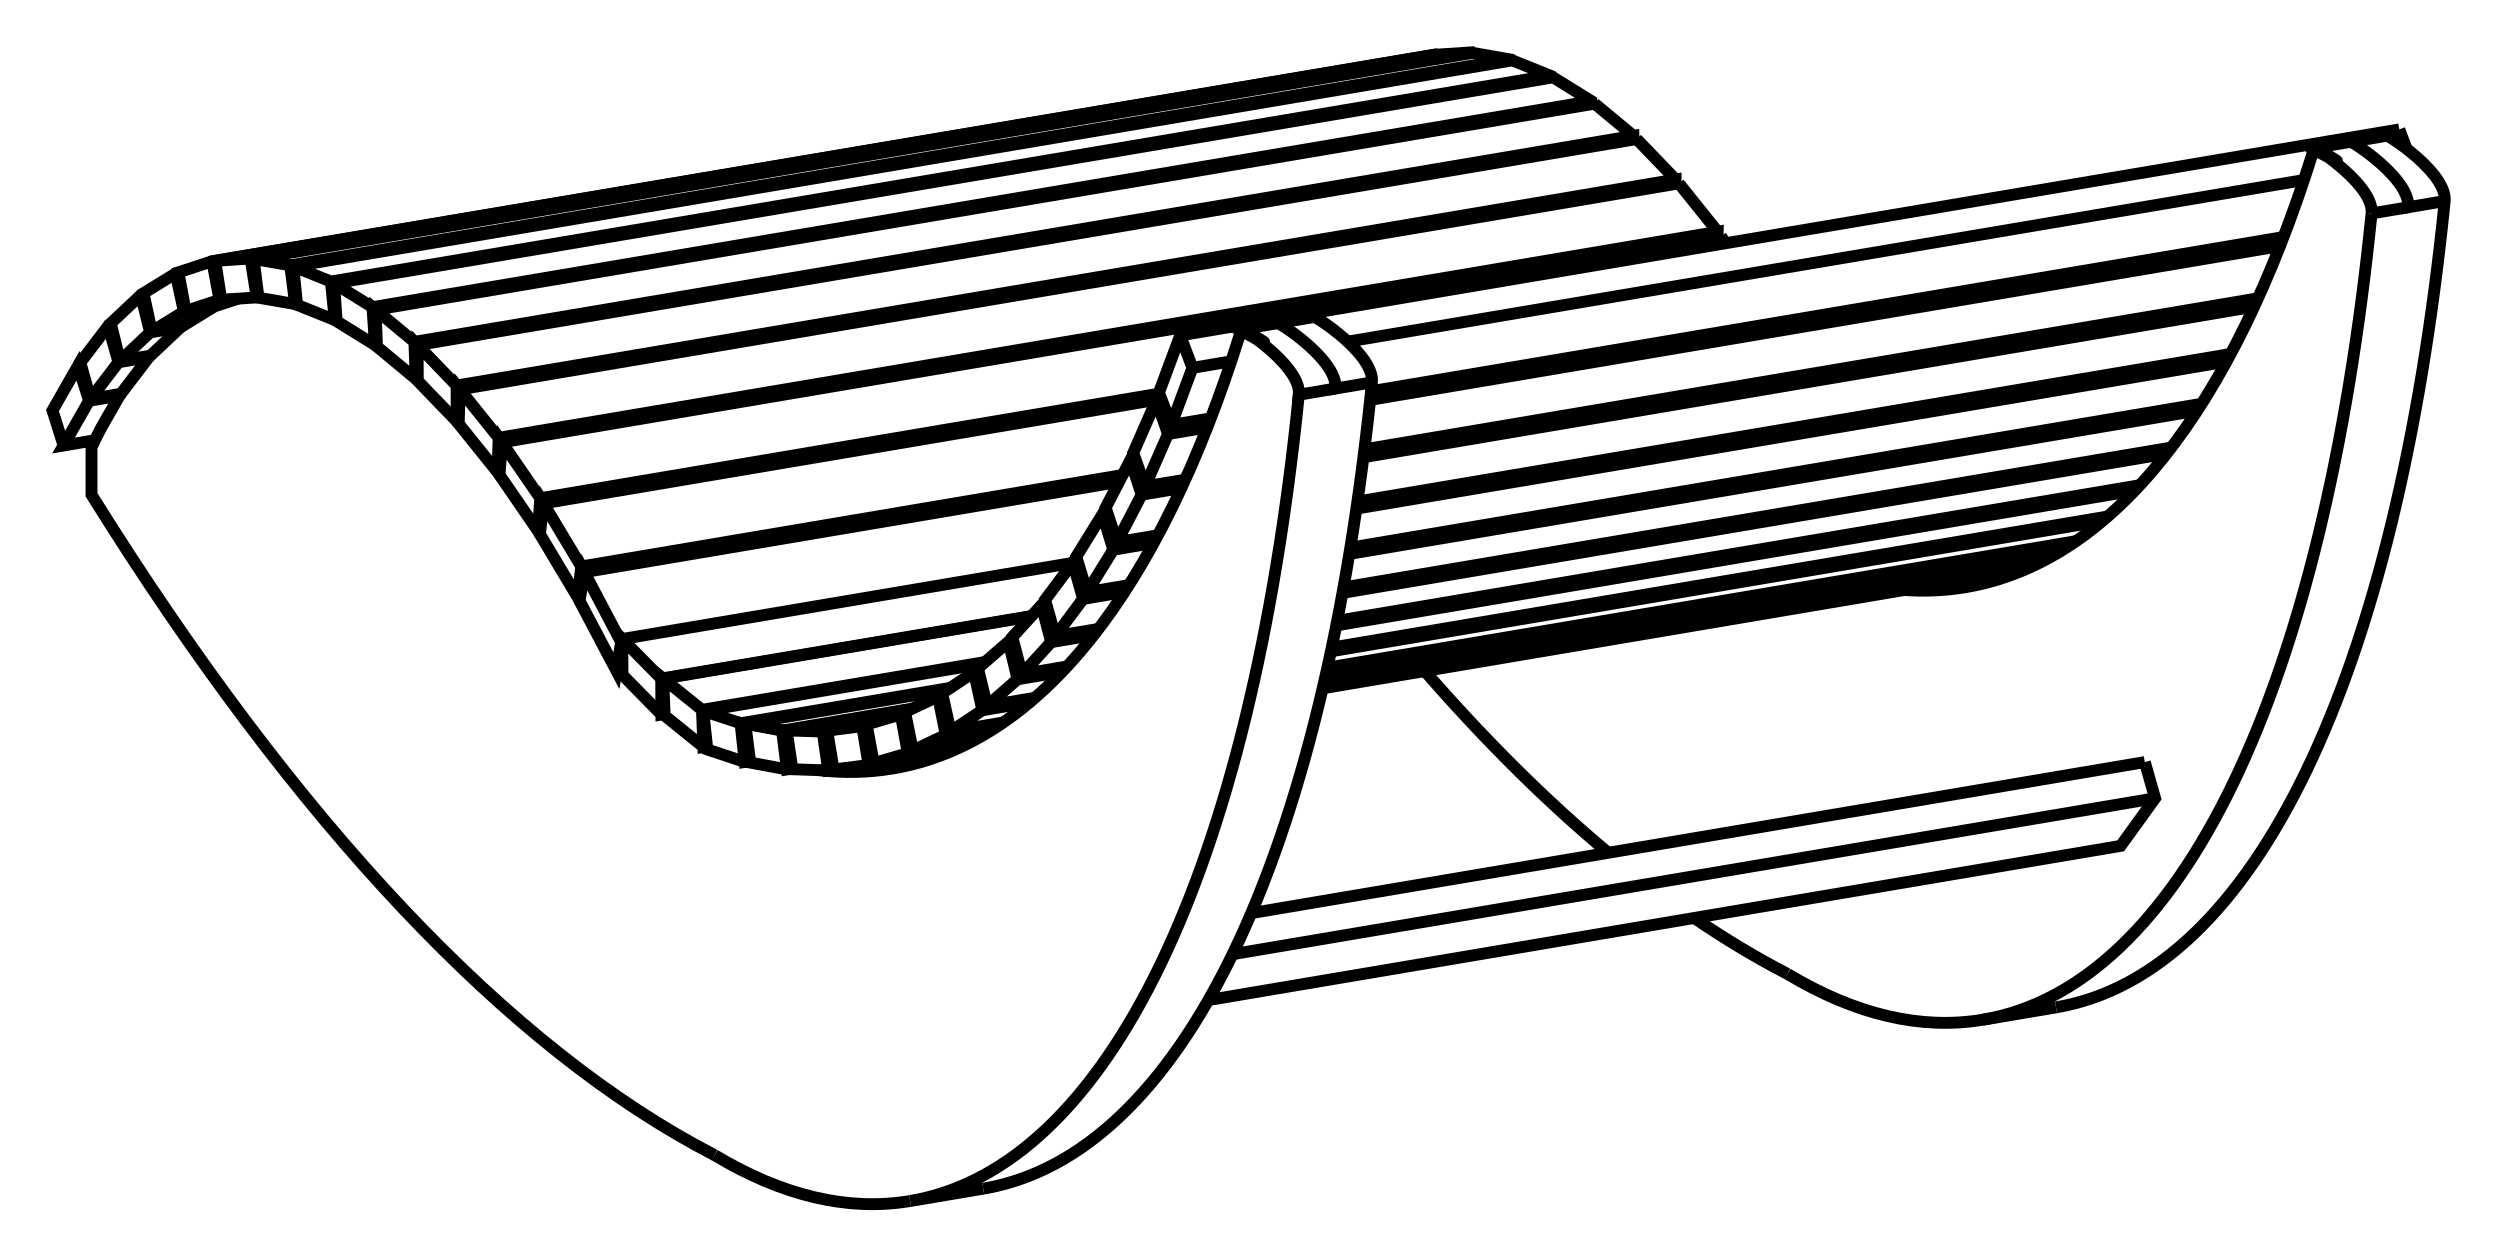
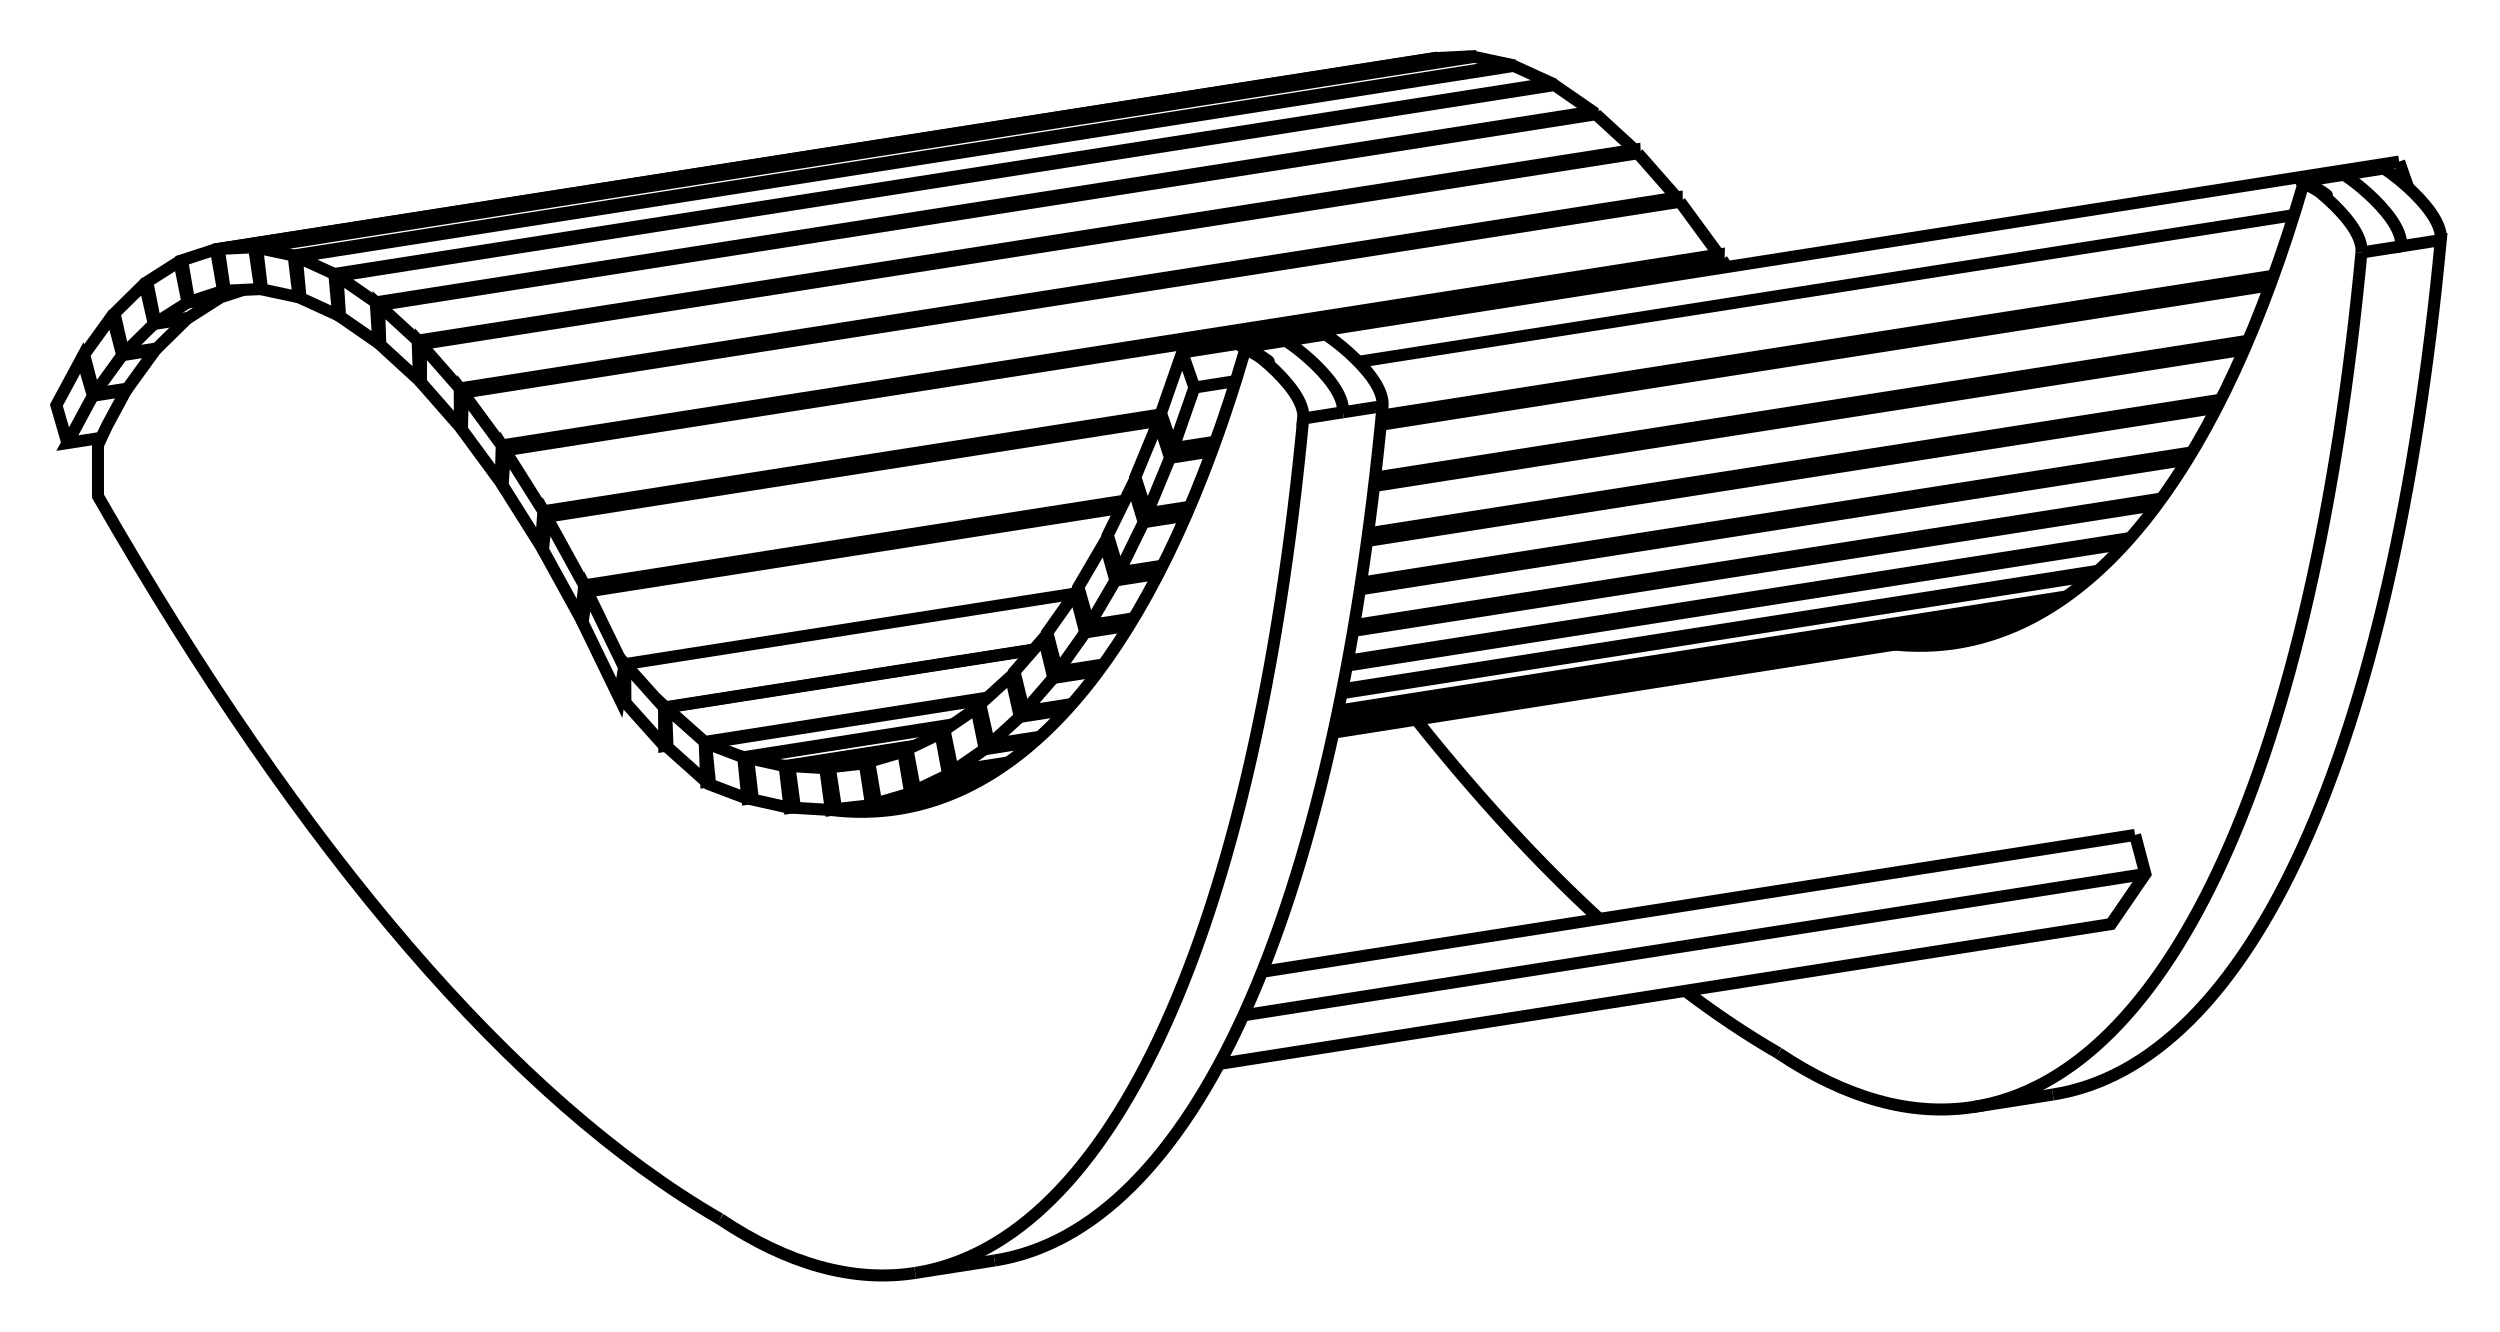
- <svg xmlns="http://www.w3.org/2000/svg" version="1.1" viewBox="-24.217 -7.02 47.614 23.935" fill="none" stroke="black" stroke-width="0.6%" vector-effect="non-scaling-stroke">
-   <path d="M 20.951 -2.955 A 37.9 12.735 260.407 0 1 13.548 12.401 A 37.9 12.735 260.407 0 1 9.825 11.528" />
-   <path d="M 20.951 -2.955 C 21.01 -3.55 19.56 -4.43 19.81 -4.193 C 21.01 -3.55 19.56 -4.43 19.838 -4.134 A 42.643 14.329 260.407 0 1 13.223 4.162 A 42.643 14.329 260.407 0 1 12.049 4.217" />
-   <path d="M 2.918 5.76 A 73.607 24.733 80.407 0 0 6.413 9.222" />
-   <path d="M 8.05 10.463 A 73.607 24.733 80.407 0 0 9.825 11.528" />
-   <path d="M 16.632 7.494 L 16.828 8.183 L 16.173 9.09 L -1.202 12.027" />
-   <path d="M -5.49 15.619 A 37.9 12.735 80.407 0 0 1.913 0.263 C 1.97 -0.34 0.52 -1.21 0.772 -0.975 L 0.075 -0.858 L -0.621 -0.74 C 0.58 -0.1 -0.87 -0.98 -0.593 -0.681 A 42.643 14.329 260.407 0 1 -7.208 7.615 A 42.643 14.329 260.407 0 1 -8.62 7.648" />
-   <path d="M -6.52 7.447 A 42.643 14.329 260.407 0 1 -6.989 7.435" />
-   <path d="M 22.344 -3.191 L 21.647 -3.073 C 21.71 -3.67 20.26 -4.55 20.506 -4.311 L 19.81 -4.193" />
-   <path d="M 14.941 12.166 A 37.9 12.735 80.407 0 0 22.344 -3.191 C 22.4 -3.79 20.95 -4.66 21.203 -4.428 L 20.506 -4.311" />
-   <path d="M 13.911 3.993 A 42.643 14.329 260.407 0 1 13.442 3.982" />
-   <path d="M -11.559 6.579 L -11.62 6.589 L -11.624 5.904 L -12.366 5.15 L -12.361 5.835 L -11.62 6.589" />
-   <path d="M -3.787 3.7 L -12.366 5.15" />
-   <path d="M -13.179 4.425 L -12.477 5.755 L -12.387 5.208 L -13.088 3.877 L -13.179 4.425 Z" />
-   <path d="M -12.362 5.736 L -12.477 5.755" />
-   <path d="M -2.903 2.156 L -13.088 3.877" />
-   <path d="M -2.836 2.026 L -13.147 3.769 L -13.867 2.567 L -13.934 3.154 L -13.215 4.357 L -13.147 3.769" />
-   <path d="M -13.166 4.349 L -13.215 4.357" />
-   <path d="M -2.098 0.578 L -13.867 2.567" />
-   <path d="M -2.136 0.476 L -13.927 2.469 L -14.659 1.404 L -14.703 2.027 L -13.971 3.093 L -13.927 2.469" />
-   <path d="M -13.926 3.085 L -13.971 3.093" />
-   <path d="M 8.558 -2.52 L -14.659 1.404" />
-   <path d="M 8.494 -2.51 L 8.497 -2.606 L -14.72 1.318 L -15.46 0.396 L -15.481 1.052 L -14.741 1.973 L -14.72 1.318" />
-   <path d="M -14.699 1.966 L -14.741 1.973" />
-   <path d="M 7.758 -3.528 L -15.46 0.396" />
-   <path d="M 7.696 -3.517 L 7.696 -3.601 L -15.521 0.323 L -16.263 -0.448 L -16.26 0.235 L -15.519 1.005 L -15.521 0.323" />
-   <path d="M -15.479 0.998 L -15.519 1.005" />
-   <path d="M 6.954 -4.372 L -16.263 -0.448" />
-   <path d="M 6.895 -4.362 L 6.893 -4.433 L -16.325 -0.509 L -17.063 -1.122 L -17.037 -0.418 L -16.299 0.195 L -16.325 -0.509" />
-   <path d="M -16.261 0.189 L -16.299 0.195" />
-   <path d="M 6.154 -5.046 L -17.063 -1.122" />
-   <path d="M 6.097 -5.037 L 6.093 -5.094 L 5.363 -5.547 L -17.854 -1.623 L -17.805 -0.902 L -17.075 -0.449 L -17.124 -1.17 L -17.854 -1.623" />
-   <path d="M 6.093 -5.094 L -17.124 -1.17" />
-   <path d="M -17.038 -0.455 L -17.075 -0.449" />
-   <path d="M 5.307 -5.538 L 5.302 -5.582 L 4.586 -5.87 L -18.631 -1.946 L -18.559 -1.213 L -17.842 -0.925 L -17.915 -1.658 L -18.631 -1.946" />
-   <path d="M 5.302 -5.582 L -17.915 -1.658" />
-   <path d="M -17.807 -0.931 L -17.842 -0.925" />
-   <path d="M 4.531 -5.861 L 4.527 -5.891 L 3.829 -6.013 L -19.388 -2.089 L -19.293 -1.35 L -18.596 -1.228 L -18.69 -1.967 L -19.388 -2.089" />
-   <path d="M 4.527 -5.891 L -18.69 -1.967" />
-   <path d="M -18.561 -1.234 L -18.596 -1.228" />
-   <path d="M 3.775 -6.004 L 3.772 -6.02 L 3.098 -5.976 L -20.119 -2.052 L -20.002 -1.311 L -19.329 -1.356 L -19.445 -2.096 L -20.119 -2.052" />
-   <path d="M 3.772 -6.02 L -19.445 -2.096" />
-   <path d="M -19.294 -1.362 L -19.329 -1.356" />
-   <path d="M 3.043 -5.966 L 3.043 -5.969 L -20.174 -2.045 L -20.819 -1.833 L -20.682 -1.097 L -20.037 -1.308 L -20.174 -2.045" />
-   <path d="M -20.003 -1.314 L -20.037 -1.308" />
-   <path d="M -20.101 -1.195 L -20.682 -1.097" />
-   <path d="M -20.817 -1.822 L -20.872 -1.812 L -21.484 -1.436 L -21.327 -0.709 L -20.715 -1.085 L -20.872 -1.812" />
-   <path d="M -20.134 -1.183 L -20.715 -1.085" />
-   <path d="M -20.136 -1.189 L -20.134 -1.183 L -20.746 -0.807 L -21.327 -0.709" />
-   <path d="M -21.478 -1.411 L -21.534 -1.401 L -22.108 -0.862 L -21.932 -0.149 L -21.358 -0.689 L -21.534 -1.401" />
-   <path d="M -20.777 -0.787 L -21.358 -0.689" />
-   <path d="M -20.781 -0.801 L -20.777 -0.787 L -21.351 -0.247 L -21.932 -0.149" />
-   <path d="M -22.099 -0.823 L -22.155 -0.814 L -22.687 -0.116 L -22.493 0.577 L -21.961 -0.121 L -22.155 -0.814" />
-   <path d="M -21.381 -0.219 L -21.961 -0.121" />
-   <path d="M -21.386 -0.238 L -21.381 -0.219 L -21.913 0.479 L -22.493 0.577" />
-   <path d="M -22.41 1.364 L -23.007 1.465 L -22.521 0.613 L -22.731 -0.055 L -23.217 0.797 L -23.007 1.465" />
-   <path d="M -21.939 0.515 L -22.521 0.613" />
-   <path d="M -21.953 0.539 L -22.293 1.133 A 24.463 8.22 80.407 0 0 -22.474 1.498 L -22.474 2.404 A 73.607 24.733 80.407 0 0 -10.606 14.981" />
-   <path d="M -0.386 10.371 L 16.632 7.494" />
-   <path d="M -0.742 11.153 L 16.828 8.183" />
-   <path d="M -21.383 -0.242 A 24.463 8.22 80.407 0 0 -21.386 -0.238" />
-   <path d="M -21.916 0.48 A 24.463 8.22 80.407 0 0 -21.953 0.539" />
-   <path d="M 0.52 0.498 A 37.9 12.735 260.407 0 1 -6.883 15.854 L -5.49 15.619" />
-   <path d="M -6.883 15.854 A 37.9 12.735 260.407 0 1 -10.606 14.981" />
-   <path d="M 1.216 0.38 L 0.52 0.498 C 0.58 -0.1 -0.87 -0.98 -0.621 -0.74" />
-   <path d="M 1.913 0.263 L 1.216 0.38 C 1.28 -0.22 -0.17 -1.09 0.075 -0.858" />
-   <path d="M -12.366 5.204 L -12.387 5.208" />
-   <path d="M -4.57 4.712 L -11.624 5.904" />
-   <path d="M -19.682 -1.332 L -20.101 -1.195" />
-   <path d="M 8.649 -2.388 L 8.558 -2.52" />
-   <path d="M 8.497 -2.606 L 7.758 -3.528" />
-   <path d="M 7.696 -3.601 L 6.954 -4.372" />
-   <path d="M 6.893 -4.433 L 6.154 -5.046" />
-   <path d="M -22.673 -0.065 L -22.731 -0.055" />
-   <path d="M 19.274 -2.506 L 1.896 0.431" />
-   <path d="M -1.157 0.947 L -1.911 1.075 L -1.506 -0.014 L -1.739 -0.632 L -2.144 0.457 L -1.911 1.075" />
-   <path d="M 19.663 -3.592 L 1.449 -0.513" />
-   <path d="M -0.768 -0.139 L -1.506 -0.014" />
-   <path d="M 21.479 -4.556 L -1.739 -0.632" />
-   <path d="M 21.619 -4.183 L 21.479 -4.556" />
-   <path d="M -9.932 7.473 L -10.034 7.491 L -10.113 6.755 L -10.824 6.52 L -10.745 7.255 L -10.034 7.491" />
-   <path d="M -6.116 6.08 L -10.113 6.755" />
-   <path d="M -5.488 5.618 L -10.824 6.52" />
-   <path d="M 15.324 3.286 L 1.063 5.696" />
-   <path d="M -5.107 6.739 L -6.113 6.909 L -5.507 6.507 L -5.667 5.781 L -6.273 6.184 L -6.113 6.909" />
-   <path d="M 15.828 2.901 L 1.131 5.385" />
-   <path d="M -4.603 6.354 L -5.507 6.507" />
-   <path d="M -5.577 5.766 L -5.667 5.781" />
-   <path d="M 14.779 3.621 L 1.006 5.948" />
-   <path d="M -5.653 7.074 L -6.832 7.273 L -6.204 6.976 L -6.352 6.244 L -6.98 6.541 L -6.832 7.273" />
-   <path d="M 15.222 3.355 L 1.051 5.75" />
-   <path d="M -5.209 6.808 L -6.204 6.976" />
-   <path d="M -6.263 6.229 L -6.352 6.244" />
-   <path d="M -8.299 7.63 L -8.442 7.654 L -8.55 6.913 L -9.234 6.891 L -9.126 7.631 L -8.442 7.654" />
-   <path d="M -8.462 6.898 L -8.55 6.913" />
-   <path d="M -6.878 6.492 L -9.234 6.891" />
-   <path d="M 16.539 2.22 L 1.25 4.804" />
-   <path d="M -3.893 5.673 L -4.753 5.819 L -4.197 5.21 L -4.381 4.505 L -4.937 5.114 L -4.753 5.819" />
-   <path d="M 17.049 1.619 L 1.352 4.272" />
-   <path d="M -3.382 5.072 L -4.197 5.21" />
-   <path d="M -4.289 4.49 L -4.381 4.505" />
-   <path d="M 14.35 3.828 L 0.974 6.089" />
-   <path d="M -6.081 7.281 L -7.674 7.55 L -7.795 6.81 L -8.463 6.895 L -8.341 7.635 L -7.674 7.55" />
-   <path d="M -7.708 6.796 L -7.795 6.81" />
-   <path d="M -7.628 6.754 L -8.463 6.895" />
-   <path d="M -9.128 7.617 L -9.23 7.634 L -9.323 6.895 L -10.022 6.765 L -9.928 7.504 L -9.23 7.634" />
-   <path d="M -6.841 6.475 L -9.323 6.895" />
-   <path d="M -6.168 6.114 L -10.022 6.765" />
-   <path d="M 17.138 1.503 L 1.371 4.168" />
-   <path d="M -3.293 4.957 L -4.118 5.096 L -3.589 4.387 L -3.784 3.695 L -4.313 4.405 L -4.118 5.096" />
-   <path d="M 17.633 0.8 L 1.481 3.53" />
-   <path d="M -2.798 4.253 L -3.589 4.387" />
-   <path d="M -3.69 3.679 L -3.784 3.695" />
-   <path d="M 17.717 0.669 L 1.501 3.41" />
-   <path d="M -2.714 4.123 L -3.514 4.258 L -3.014 3.45 L -3.219 2.774 L -3.719 3.582 L -3.514 4.258" />
-   <path d="M 18.19 -0.134 L 1.616 2.667" />
-   <path d="M -2.241 3.319 L -3.014 3.45" />
-   <path d="M -3.123 2.757 L -3.219 2.774" />
-   <path d="M 18.788 -1.339 L 1.769 1.538" />
-   <path d="M -1.643 2.115 L -2.409 2.244 L -1.971 1.246 L -2.195 0.607 L -2.633 1.605 L -2.409 2.244" />
-   <path d="M 19.207 -2.333 L 1.878 0.596" />
-   <path d="M -1.224 1.12 L -1.971 1.246" />
-   <path d="M -2.093 0.59 L -2.195 0.607" />
-   <path d="M 14.419 3.798 L 0.978 6.07" />
-   <path d="M -6.013 7.251 L -7.576 7.515 L -6.927 7.324 L -7.062 6.587 L -7.711 6.778 L -7.576 7.515" />
-   <path d="M 14.68 3.672 L 0.998 5.985" />
-   <path d="M -5.751 7.126 L -6.927 7.324" />
-   <path d="M -6.974 6.572 L -7.062 6.587" />
-   <path d="M 18.268 -0.279 L 1.636 2.532" />
-   <path d="M -2.163 3.174 L -2.944 3.306 L -2.474 2.402 L -2.689 1.743 L -3.159 2.648 L -2.944 3.306" />
-   <path d="M 18.715 -1.18 L 1.751 1.688" />
-   <path d="M -1.716 2.274 L -2.474 2.402" />
-   <path d="M -2.59 1.727 L -2.689 1.743" />
-   <path d="M 15.927 2.816 L 1.146 5.314" />
-   <path d="M -4.504 6.269 L -5.419 6.423 L -4.837 5.917 L -5.009 5.201 L -5.591 5.707 L -5.419 6.423" />
-   <path d="M 16.444 2.321 L 1.233 4.891" />
-   <path d="M -3.987 5.774 L -4.837 5.917" />
-   <path d="M -4.918 5.186 L -5.009 5.201" />
-   <path d="M -10.751 7.194 L -10.82 7.206 L -10.848 6.499 L -11.586 5.904 L -11.558 6.61 L -10.82 7.206" />
-   <path d="M -5.454 5.588 L -10.848 6.499" />
-   <path d="M -4.576 4.719 L -11.586 5.904" />
-   <path d="M 21.647 -3.073 L 20.951 -2.955" />
-   <path d="M 13.548 12.401 L 14.941 12.166" />
+ <svg xmlns="http://www.w3.org/2000/svg" version="1.1" viewBox="-22.589 -6.923 44.35 23.627" fill="none" stroke="black" stroke-width="0.6%" vector-effect="non-scaling-stroke">
+   <path d="M 19.303 -2.443 A 37.9 11.819 261.085 0 1 12.42 12.715 A 37.9 11.819 261.085 0 1 8.958 11.758" />
+   <path d="M 19.303 -2.443 C 19.36 -3.04 18.01 -3.95 18.242 -3.705 C 19.36 -3.04 18.01 -3.95 18.269 -3.645 A 42.643 13.298 261.085 0 1 12.117 4.484 A 42.643 13.298 261.085 0 1 11.025 4.512" />
+   <path d="M 2.535 5.844 A 73.607 22.954 81.085 0 0 5.785 9.378" />
+   <path d="M 7.307 10.655 A 73.607 22.954 81.085 0 0 8.958 11.758" />
+   <path d="M 15.287 7.888 L 15.47 8.58 L 14.86 9.47 L -0.958 11.951" />
+   <path d="M -4.945 15.438 A 37.9 11.819 81.085 0 0 1.938 0.281 C 1.99 -0.32 0.65 -1.22 0.877 -0.981 L 0.173 -0.87 L -0.531 -0.76 C 0.59 -0.09 -0.76 -1 -0.504 -0.701 A 42.643 13.298 261.085 0 1 -6.656 7.429 A 42.643 13.298 261.085 0 1 -7.846 7.446" />
+   <path d="M -5.961 7.258 A 42.643 13.298 261.085 0 1 -6.34 7.236" />
+   <path d="M 13.828 12.494 A 37.9 11.819 81.085 0 0 20.711 -2.664 L 20.007 -2.554 C 20.06 -3.15 18.71 -4.06 18.946 -3.815 L 18.242 -3.705" />
+   <path d="M 12.812 4.313 A 42.643 13.298 261.085 0 1 12.433 4.291" />
+   <path d="M -10.748 6.302 L -10.805 6.311 L -10.809 5.628 L -11.499 4.858 L -11.494 5.541 L -10.805 6.311" />
+   <path d="M -3.522 3.607 L -11.499 4.858" />
+   <path d="M -12.254 4.115 L -11.602 5.46 L -11.518 4.915 L -12.171 3.571 L -12.254 4.115 Z" />
+   <path d="M -11.495 5.443 L -11.602 5.46" />
+   <path d="M -2.7 2.086 L -12.171 3.571" />
+   <path d="M -2.637 1.958 L -12.225 3.462 L -12.894 2.245 L -12.957 2.83 L -12.288 4.047 L -12.225 3.462" />
+   <path d="M -12.243 4.04 L -12.288 4.047" />
+   <path d="M -1.951 0.529 L -12.894 2.245" />
+   <path d="M -1.986 0.427 L -12.95 2.147 L -13.631 1.066 L -13.672 1.688 L -12.992 2.768 L -12.95 2.147" />
+   <path d="M -12.95 2.761 L -12.992 2.768" />
+   <path d="M 7.958 -2.32 L -13.631 1.066" />
+   <path d="M 7.898 -2.311 L 7.901 -2.407 L -13.688 0.979 L -14.376 0.043 L -14.395 0.696 L -13.707 1.633 L -13.688 0.979" />
+   <path d="M -13.668 1.626 L -13.707 1.633" />
+   <path d="M 7.214 -3.344 L -14.376 0.043" />
+   <path d="M 7.157 -3.335 L 7.156 -3.419 L -14.433 -0.032 L -15.122 -0.818 L -15.12 -0.137 L -14.43 0.649 L -14.433 -0.032" />
+   <path d="M -14.394 0.643 L -14.43 0.649" />
+   <path d="M 6.467 -4.204 L -15.122 -0.818" />
+   <path d="M 6.412 -4.196 L 6.409 -4.267 L -15.18 -0.88 L -15.866 -1.51 L -15.842 -0.806 L -15.156 -0.177 L -15.18 -0.88" />
+   <path d="M -15.12 -0.183 L -15.156 -0.177" />
+   <path d="M 5.723 -4.896 L -15.866 -1.51" />
+   <path d="M 5.669 -4.888 L 5.666 -4.945 L 4.987 -5.414 L -16.602 -2.028 L -16.556 -1.307 L -15.878 -0.838 L -15.923 -1.559 L -16.602 -2.028" />
+   <path d="M 5.666 -4.945 L -15.923 -1.559" />
+   <path d="M -15.844 -0.844 L -15.878 -0.838" />
+   <path d="M 4.935 -5.406 L 4.931 -5.45 L 4.265 -5.754 L -17.325 -2.368 L -17.257 -1.635 L -16.591 -1.33 L -16.658 -2.063 L -17.325 -2.368" />
+   <path d="M 4.931 -5.45 L -16.658 -2.063" />
+   <path d="M -16.558 -1.336 L -16.591 -1.33" />
+   <path d="M 4.213 -5.746 L 4.209 -5.776 L 3.561 -5.914 L -18.028 -2.528 L -17.94 -1.788 L -17.292 -1.65 L -17.38 -2.39 L -18.028 -2.528" />
+   <path d="M 4.209 -5.776 L -17.38 -2.39" />
+   <path d="M -17.259 -1.655 L -17.292 -1.65" />
+   <path d="M 3.51 -5.906 L 3.507 -5.923 L 2.881 -5.893 L -18.708 -2.507 L -18.6 -1.765 L -17.973 -1.795 L -18.082 -2.536 L -18.708 -2.507" />
+   <path d="M 3.507 -5.923 L -18.082 -2.536" />
+   <path d="M -17.941 -1.8 L -17.973 -1.795" />
+   <path d="M 2.83 -5.885 L 2.829 -5.888 L -18.76 -2.501 L -19.359 -2.305 L -19.232 -1.567 L -18.632 -1.763 L -18.76 -2.501" />
+   <path d="M -18.6 -1.768 L -18.632 -1.763" />
+   <path d="M -18.645 -1.659 L -19.232 -1.567" />
+   <path d="M -19.357 -2.293 L -19.409 -2.285 L -19.977 -1.923 L -19.831 -1.194 L -19.262 -1.556 L -19.409 -2.285" />
+   <path d="M -18.676 -1.648 L -19.262 -1.556" />
+   <path d="M -18.677 -1.654 L -18.676 -1.648 L -19.244 -1.286 L -19.831 -1.194" />
+   <path d="M -19.972 -1.898 L -20.024 -1.89 L -20.558 -1.365 L -20.394 -0.65 L -19.86 -1.175 L -20.024 -1.89" />
+   <path d="M -19.273 -1.267 L -19.86 -1.175" />
+   <path d="M -19.277 -1.281 L -19.273 -1.267 L -19.807 -0.742 L -20.394 -0.65" />
+   <path d="M -20.549 -1.326 L -20.601 -1.318 L -21.096 -0.633 L -20.916 0.062 L -20.421 -0.622 L -20.601 -1.318" />
+   <path d="M -19.834 -0.714 L -20.421 -0.622" />
+   <path d="M -19.839 -0.733 L -19.834 -0.714 L -20.329 -0.03 L -20.916 0.062" />
+   <path d="M -20.791 0.843 L -21.394 0.937 L -20.941 0.098 L -21.137 -0.574 L -21.589 0.265 L -21.394 0.937" />
+   <path d="M -20.353 0.006 L -20.941 0.098" />
+   <path d="M -20.367 0.029 L -20.683 0.615 A 24.463 7.629 81.085 0 0 -20.851 0.975 L -20.851 1.879 A 73.607 22.954 81.085 0 0 -9.815 14.703" />
+   <path d="M -0.199 10.317 L 15.287 7.888" />
+   <path d="M -0.53 11.089 L 15.47 8.58" />
+   <path d="M -11.498 4.912 L -11.518 4.915" />
+   <path d="M -19.837 -0.737 A 24.463 7.629 81.085 0 0 -19.839 -0.733" />
+   <path d="M -20.332 -0.029 A 24.463 7.629 81.085 0 0 -20.367 0.029" />
+   <path d="M 0.53 0.502 A 37.9 11.819 261.085 0 1 -6.353 15.659 L -4.945 15.438" />
+   <path d="M -6.353 15.659 A 37.9 11.819 261.085 0 1 -9.815 14.703" />
+   <path d="M 1.234 0.391 L 0.53 0.502 C 0.59 -0.09 -0.76 -1 -0.531 -0.76" />
+   <path d="M 1.234 0.391 C 1.29 -0.21 -0.06 -1.11 0.173 -0.87" />
+   <path d="M 20.711 -2.664 C 20.77 -3.26 19.42 -4.17 19.65 -3.926 L 18.946 -3.815" />
+   <path d="M -4.25 4.599 L -10.809 5.628" />
+   <path d="M -18.273 -1.78 L -18.645 -1.659" />
+   <path d="M 8.043 -2.186 L 7.958 -2.32" />
+   <path d="M 7.901 -2.407 L 7.214 -3.344" />
+   <path d="M 7.156 -3.419 L 6.467 -4.204" />
+   <path d="M 6.409 -4.267 L 5.723 -4.896" />
+   <path d="M -21.083 -0.582 L -21.137 -0.574" />
+   <path d="M -9.235 7.232 L -9.33 7.247 L -9.404 6.511 L -10.065 6.26 L -9.991 6.996 L -9.33 7.247" />
+   <path d="M -5.688 5.928 L -9.404 6.511" />
+   <path d="M -5.103 5.482 L -10.065 6.26" />
+   <path d="M 17.744 -2.033 L 1.922 0.449" />
+   <path d="M -1.029 0.912 L -1.777 1.029 L -1.4 -0.048 L -1.617 -0.67 L -1.993 0.407 L -1.777 1.029" />
+   <path d="M 18.106 -3.108 L 1.507 -0.504" />
+   <path d="M -0.667 -0.163 L -1.4 -0.048" />
+   <path d="M 19.972 -4.057 L -1.617 -0.67" />
+   <path d="M 20.137 -3.585 L 19.972 -4.057" />
+   <path d="M 16.809 0.167 L 1.681 2.539" />
+   <path d="M -1.965 3.111 L -2.737 3.232 L -2.3 2.341 L -2.5 1.678 L -2.937 2.57 L -2.737 3.232" />
+   <path d="M 17.225 -0.722 L 1.787 1.699" />
+   <path d="M -1.548 2.223 L -2.3 2.341" />
+   <path d="M -2.409 1.664 L -2.5 1.678" />
+   <path d="M 14.632 3.202 L 1.225 5.305" />
+   <path d="M -4.141 6.147 L -5.039 6.287 L -4.498 5.795 L -4.658 5.077 L -5.199 5.569 L -5.039 6.287" />
+   <path d="M 15.113 2.719 L 1.306 4.885" />
+   <path d="M -3.66 5.664 L -4.498 5.795" />
+   <path d="M -4.574 5.064 L -4.658 5.077" />
+   <path d="M 16.296 1.101 L 1.555 3.413" />
+   <path d="M -2.477 4.045 L -3.267 4.169 L -2.802 3.374 L -2.993 2.695 L -3.458 3.49 L -3.267 4.169" />
+   <path d="M 16.736 0.309 L 1.663 2.674" />
+   <path d="M -2.037 3.254 L -2.802 3.374" />
+   <path d="M -2.904 2.681 L -2.993 2.695" />
+   <path d="M 14.071 3.657 L 1.148 5.684" />
+   <path d="M -4.702 6.602 L -5.684 6.756 L -5.12 6.368 L -5.269 5.641 L -5.833 6.028 L -5.684 6.756" />
+   <path d="M 14.54 3.284 L 1.211 5.375" />
+   <path d="M -4.233 6.229 L -5.12 6.368" />
+   <path d="M -5.186 5.628 L -5.269 5.641" />
+   <path d="M -8.488 7.393 L -8.582 7.408 L -8.67 6.668 L -9.319 6.524 L -9.232 7.263 L -8.582 7.408" />
+   <path d="M -6.361 6.306 L -8.67 6.668" />
+   <path d="M -5.736 5.961 L -9.319 6.524" />
+   <path d="M 13.229 4.148 L 1.069 6.055" />
+   <path d="M -5.544 7.092 L -7.045 7.328 L -6.441 7.152 L -6.567 6.413 L -7.17 6.589 L -7.045 7.328" />
+   <path d="M 13.472 4.028 L 1.088 5.971" />
+   <path d="M -5.301 6.973 L -6.441 7.152" />
+   <path d="M -6.485 6.4 L -6.567 6.413" />
+   <path d="M -7.717 7.425 L -7.85 7.446 L -7.95 6.704 L -8.586 6.666 L -8.486 7.408 L -7.85 7.446" />
+   <path d="M -7.869 6.692 L -7.95 6.704" />
+   <path d="M -6.395 6.323 L -8.586 6.666" />
+   <path d="M 15.2 2.621 L 1.322 4.798" />
+   <path d="M -3.573 5.566 L -4.42 5.699 L -3.903 5.104 L -4.074 4.397 L -4.591 4.991 L -4.42 5.699" />
+   <path d="M 15.675 2.033 L 1.416 4.27" />
+   <path d="M -3.098 4.978 L -3.903 5.104" />
+   <path d="M -3.988 4.383 L -4.074 4.397" />
+   <path d="M -9.997 6.935 L -10.061 6.945 L -10.088 6.239 L -10.774 5.628 L -10.747 6.333 L -10.061 6.945" />
+   <path d="M -5.071 5.452 L -10.088 6.239" />
+   <path d="M -4.255 4.605 L -10.774 5.628" />
+   <path d="M 17.292 -0.879 L 1.805 1.55" />
+   <path d="M -1.481 2.066 L -2.24 2.185 L -1.832 1.199 L -2.041 0.556 L -2.448 1.542 L -2.24 2.185" />
+   <path d="M 17.682 -1.862 L 1.906 0.612" />
+   <path d="M -1.091 1.082 L -1.832 1.199" />
+   <path d="M -1.947 0.541 L -2.041 0.556" />
+   <path d="M 15.758 1.92 L 1.434 4.167" />
+   <path d="M -3.015 4.864 L -3.829 4.992 L -3.337 4.296 L -3.518 3.602 L -4.01 4.298 L -3.829 4.992" />
+   <path d="M 16.218 1.229 L 1.537 3.532" />
+   <path d="M -2.555 4.174 L -3.337 4.296" />
+   <path d="M -3.431 3.588 L -3.518 3.602" />
+   <path d="M 13.564 3.979 L 1.095 5.935" />
+   <path d="M -5.209 6.924 L -6.353 7.103 L -5.769 6.821 L -5.906 6.087 L -6.491 6.369 L -6.353 7.103" />
+   <path d="M 13.976 3.724 L 1.137 5.738" />
+   <path d="M -4.797 6.669 L -5.769 6.821" />
+   <path d="M -5.824 6.074 L -5.906 6.087" />
+   <path d="M 13.165 4.176 L 1.065 6.074" />
+   <path d="M -5.608 7.121 L -7.136 7.361 L -7.249 6.619 L -7.869 6.688 L -7.756 7.43 L -7.136 7.361" />
+   <path d="M -7.167 6.606 L -7.249 6.619" />
+   <path d="M -7.093 6.567 L -7.869 6.688" />
+   <path d="M 20.007 -2.554 L 19.303 -2.443" />
+   <path d="M 1.938 0.281 L 1.234 0.391" />
+   <path d="M 12.42 12.715 L 13.828 12.494" />
</svg>
